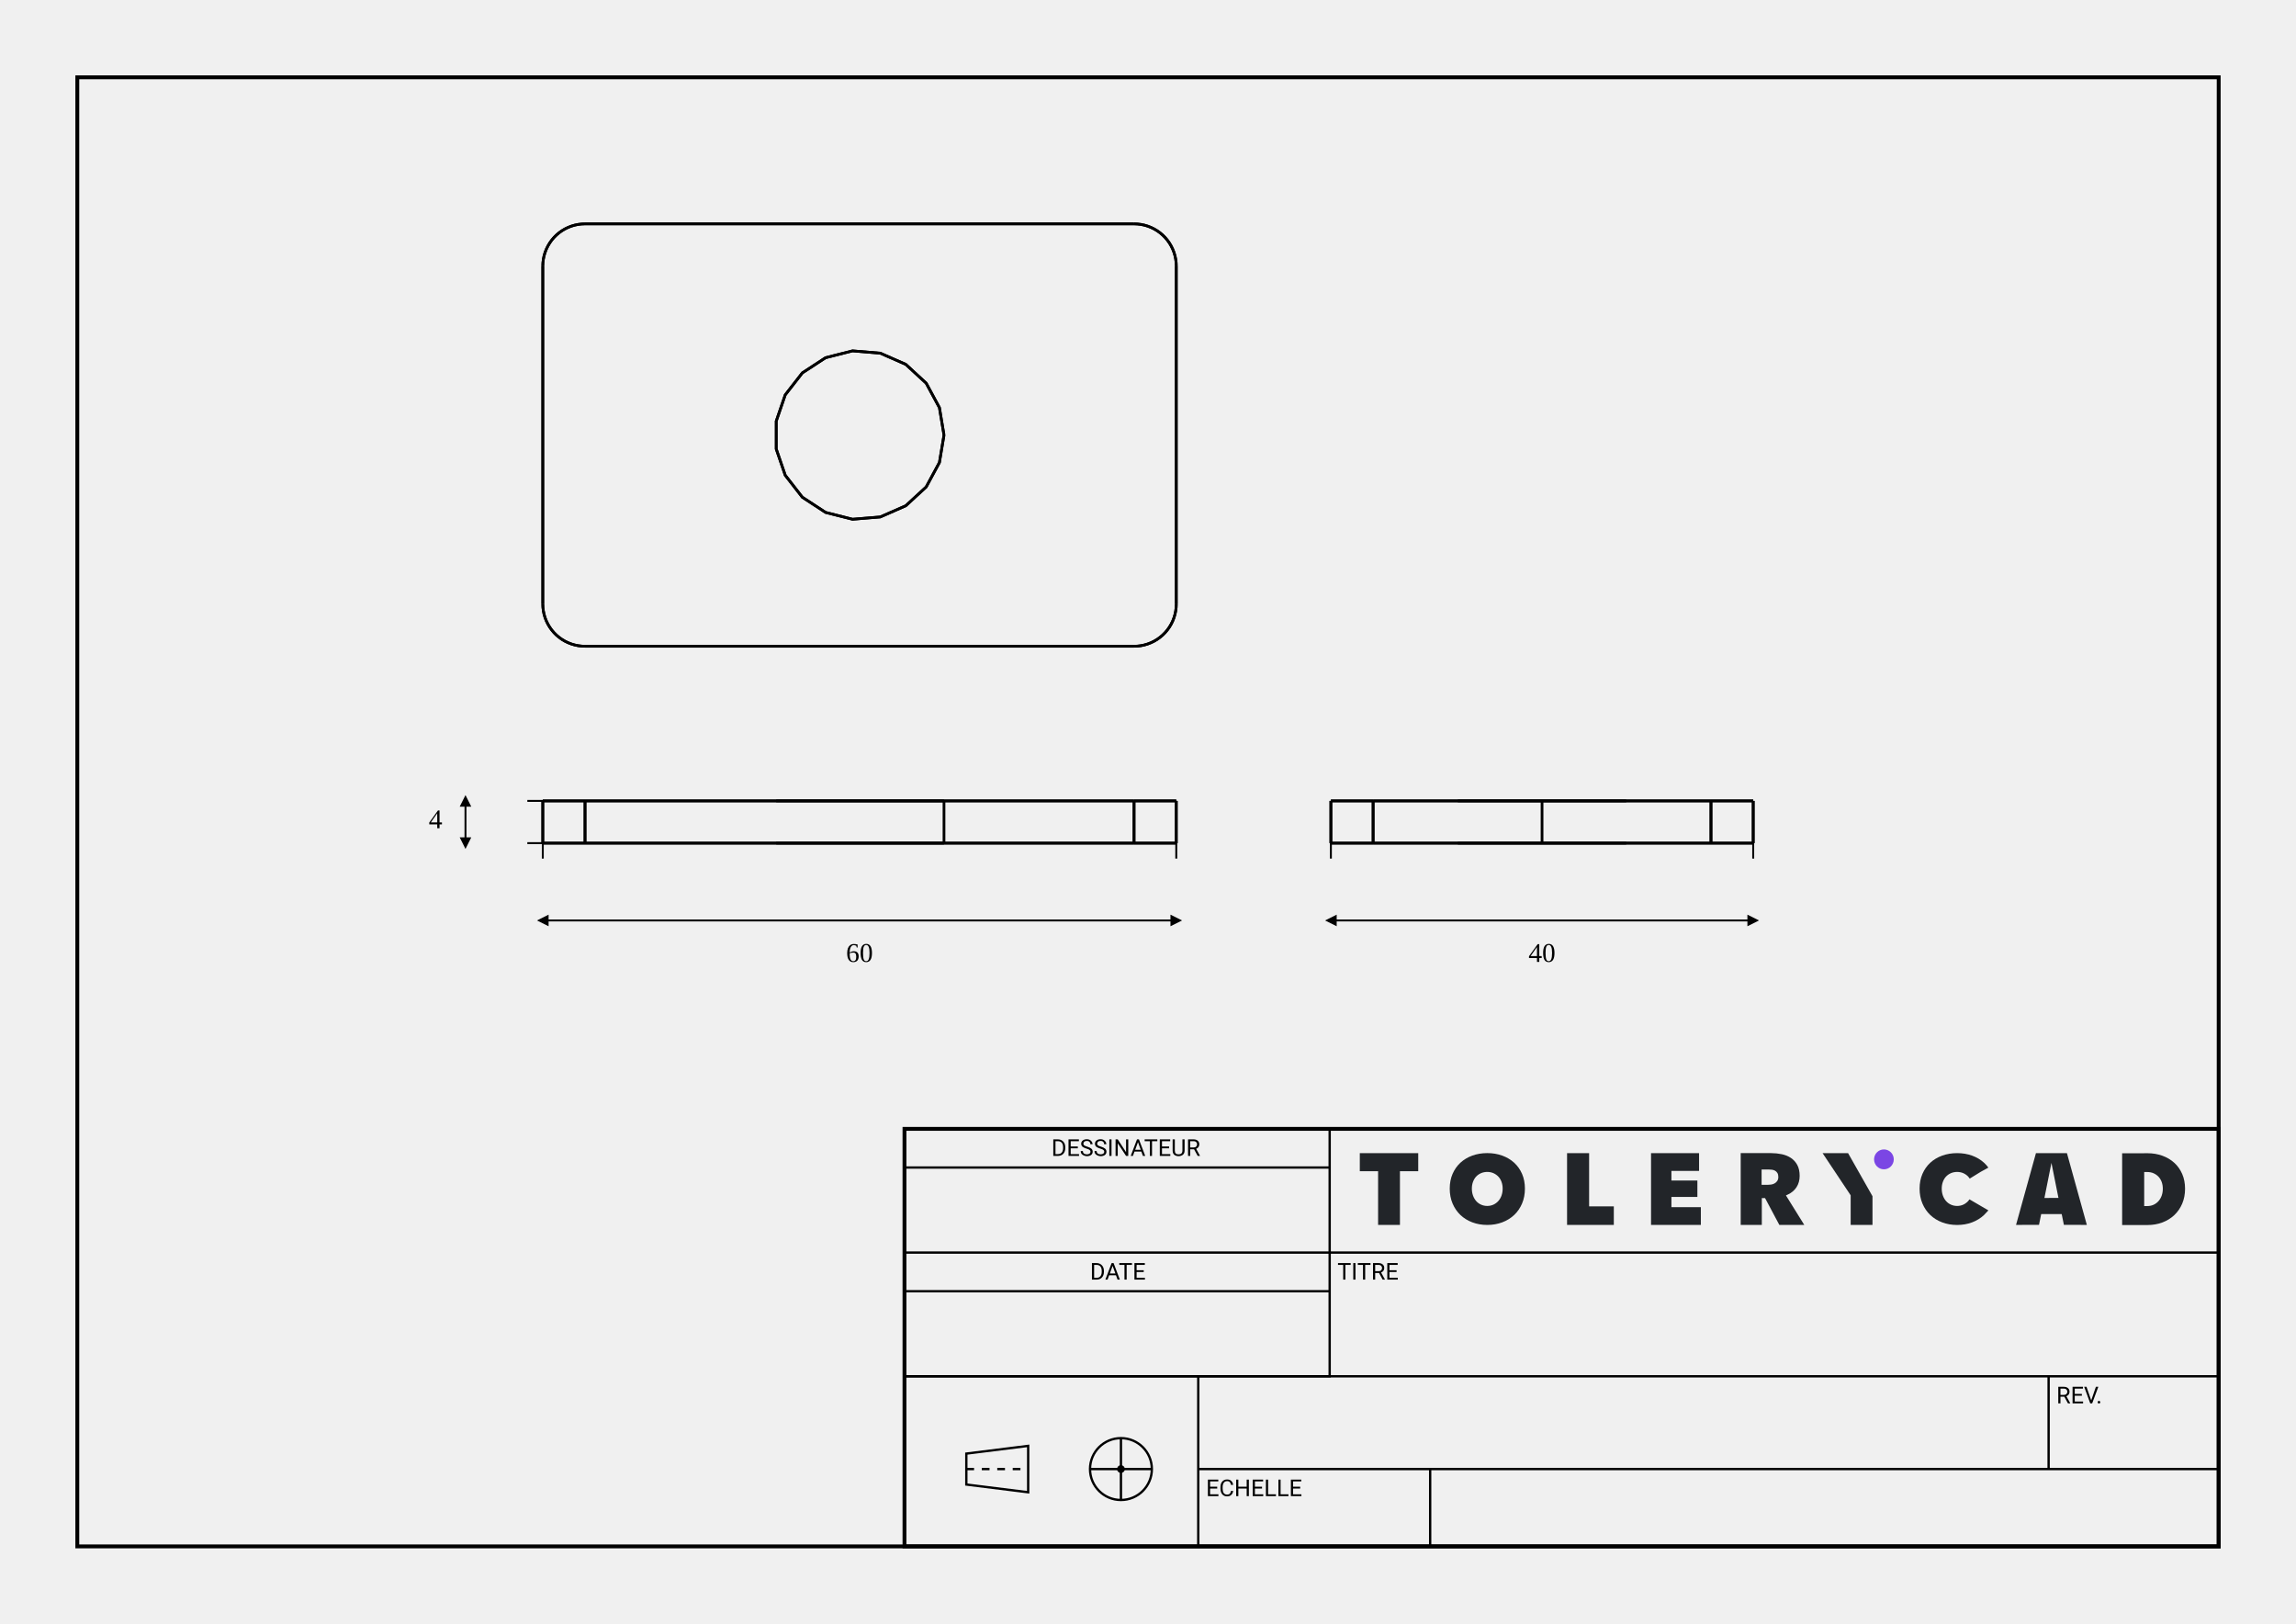
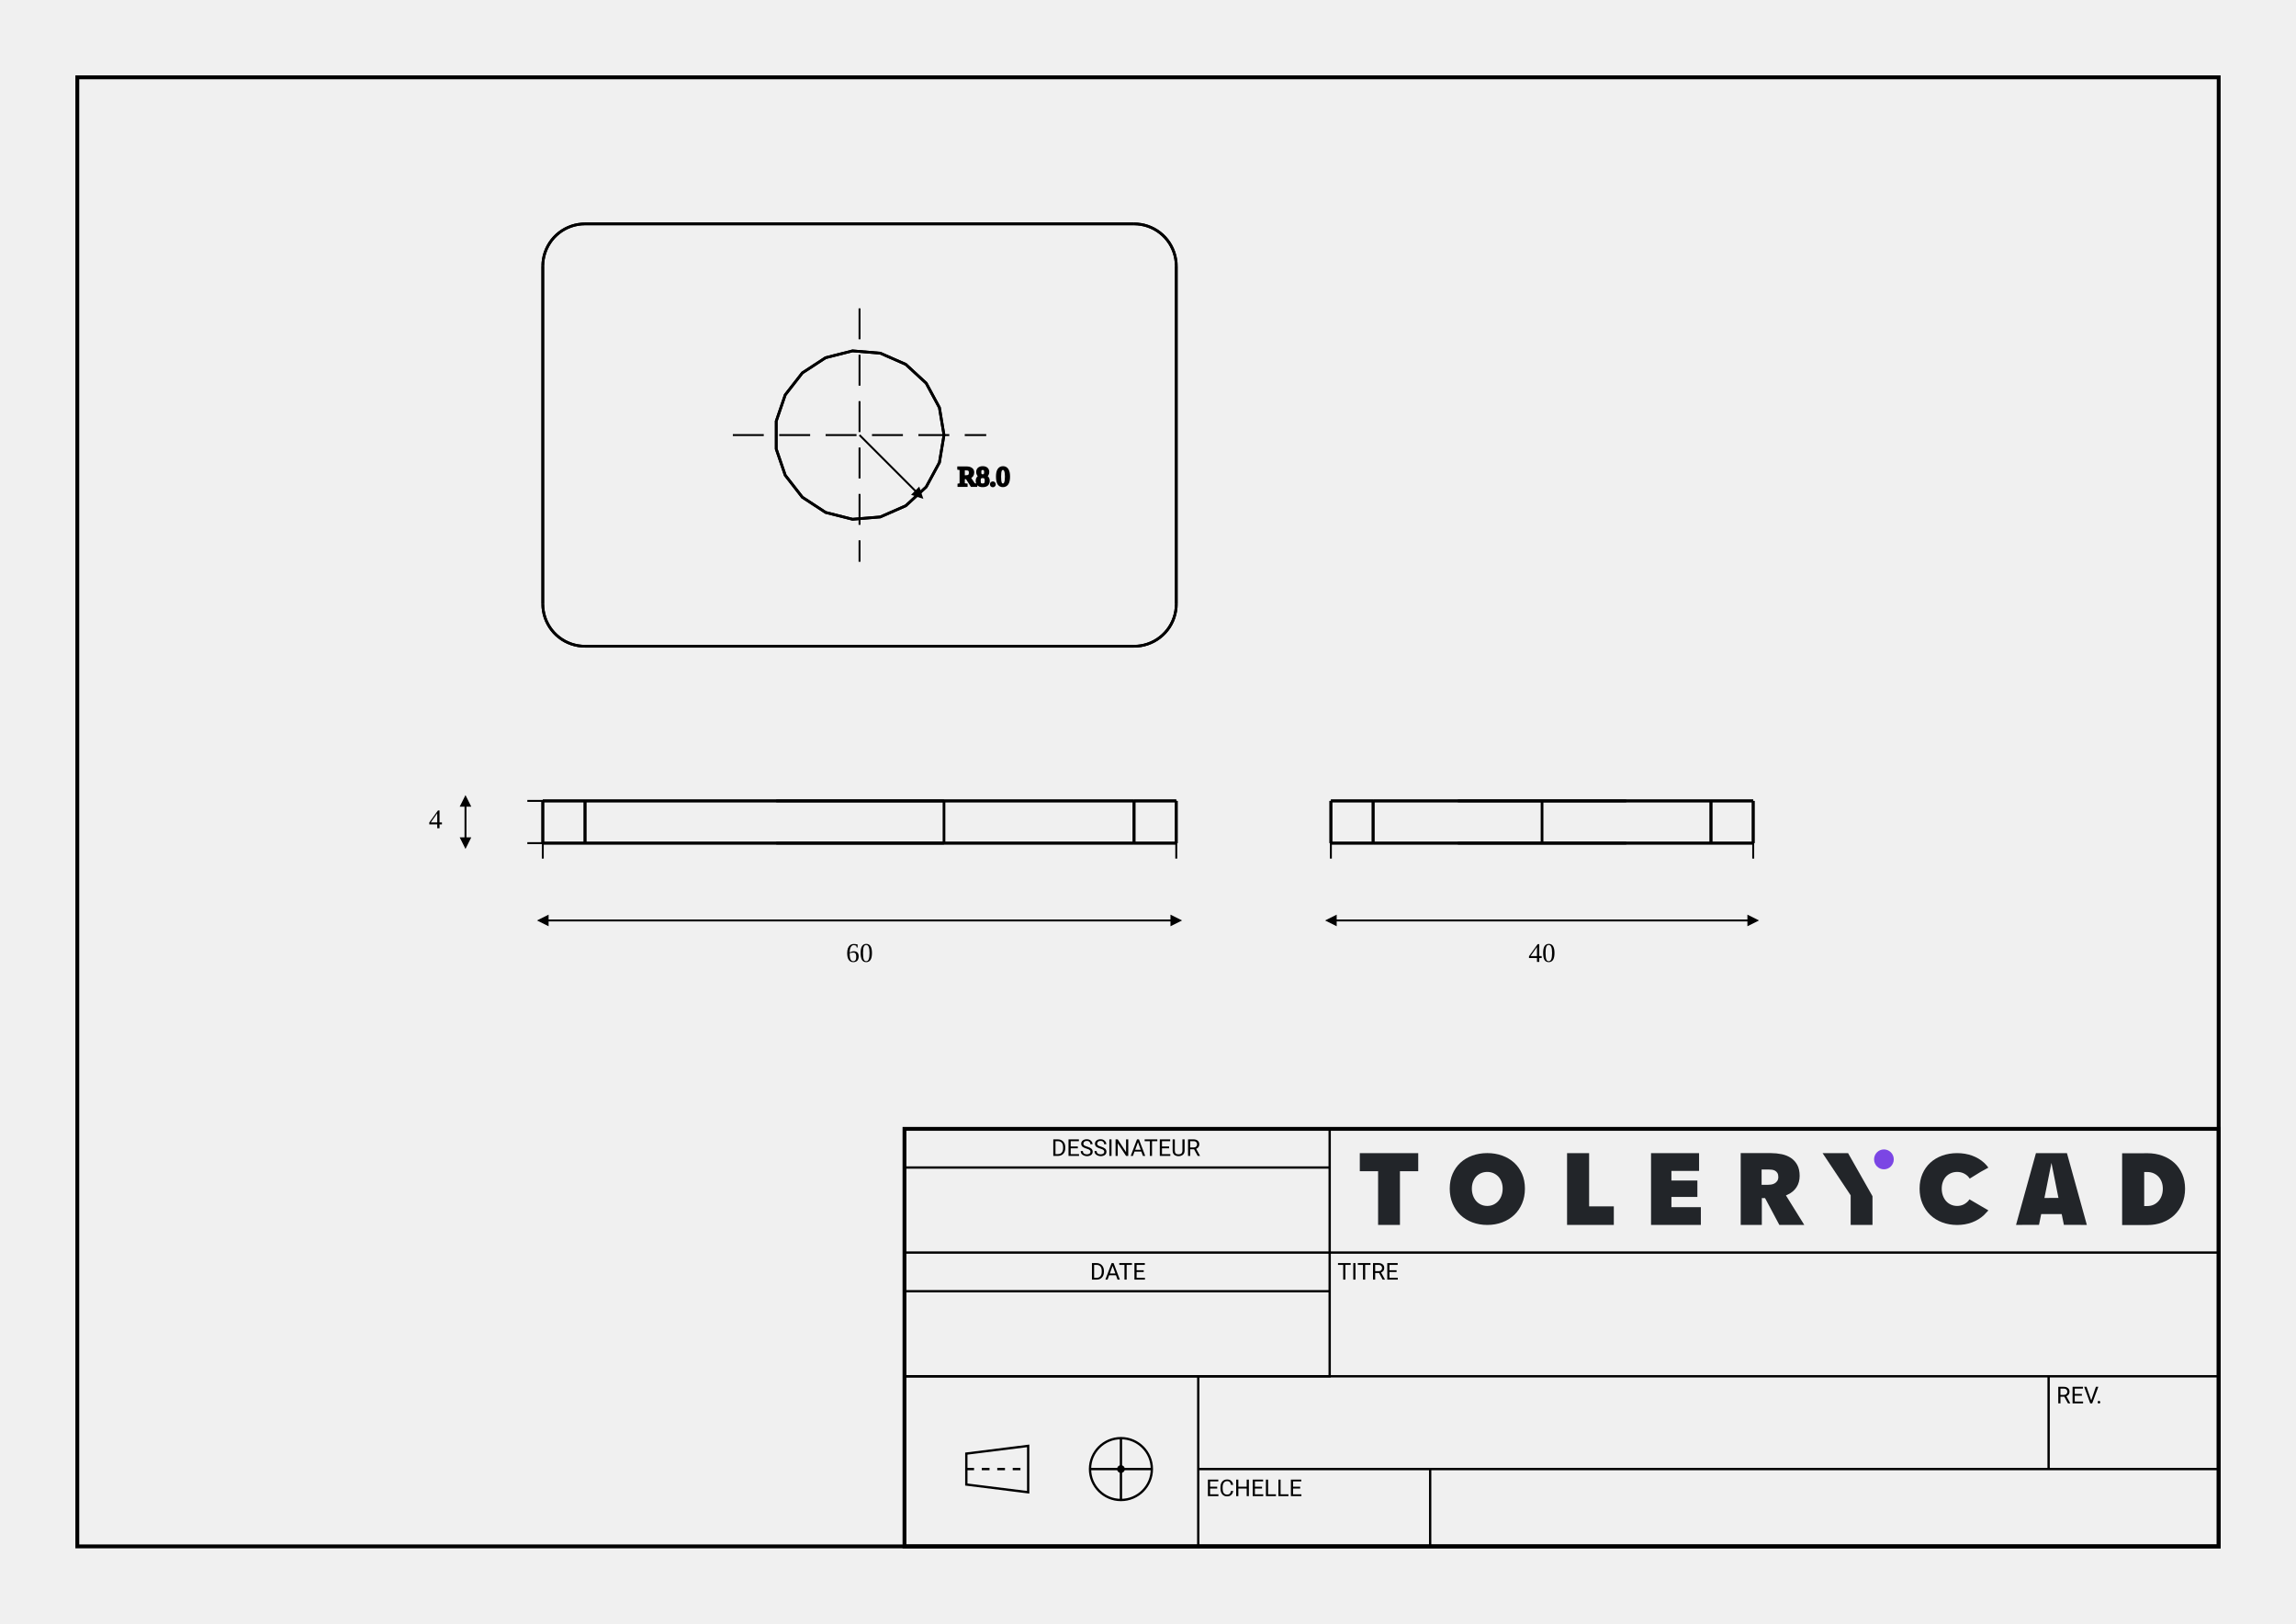
<svg xmlns="http://www.w3.org/2000/svg" width="297mm" height="210mm" viewBox="0 0 297 210" version="1.1" id="svg17" xml:space="preserve">
  <defs id="defs17">
    <clipPath id="clip0_2385_1450">
      <rect width="2249" height="206" fill="#ffffff" id="rect10" x="0" y="0" />
    </clipPath>
    <marker id="arrowhead" viewBox="0 0 10 10" refX="5" refY="5" markerWidth="6" markerHeight="6" orient="auto-start-reverse">
      <path d="M 0 0 L 10 5 L 0 10 z" fill="black" />
    </marker>
  </defs>
  <rect x="10" y="10" width="277" height="190" fill="none" stroke="#000000" stroke-width="0.5" id="rect1" />
  <rect x="117" y="146" width="170" height="54" fill="none" stroke="#000000" stroke-width="0.5" id="rect2" />
  <rect x="117" y="146" width="55" height="32" fill="none" stroke="#000000" stroke-width="0.3" id="rect3" />
  <line x1="117" y1="151" x2="172" y2="151" stroke="#000000" stroke-width="0.3" id="line3" />
  <line x1="117" y1="162" x2="287" y2="162" stroke="#000000" stroke-width="0.3" id="line4" />
  <line x1="117" y1="167" x2="172" y2="167" stroke="#000000" stroke-width="0.3" id="line5" />
  <line x1="117" y1="178" x2="287" y2="178" stroke="#000000" stroke-width="0.3" id="line6" />
  <line x1="155" y1="178" x2="155" y2="200" stroke="#000000" stroke-width="0.3" id="line7" />
  <line x1="155" y1="190" x2="287" y2="190" stroke="#000000" stroke-width="0.3" id="line8" />
  <line x1="117" y1="200" x2="287" y2="200" stroke="#000000" stroke-width="0.3" id="line9" />
  <line x1="265" y1="178" x2="265" y2="190" stroke="#000000" stroke-width="0.3" id="line10" />
  <line x1="185" y1="190" x2="185" y2="200" stroke="#000000" stroke-width="0.3" id="line11" />
  <text x="136" y="149.5" font-size="3px" font-family="Roboto" id="text11">DESSINATEUR</text>
  <text x="141" y="165.5" font-size="3px" font-family="Roboto" id="text12">DATE</text>
  <text x="173" y="165.5" font-size="3px" font-family="Roboto" id="text13">TITRE</text>
  <text x="266" y="181.5" font-size="3px" font-family="Roboto" id="text14">REV.</text>
  <text x="156" y="193.5" font-size="3px" font-family="Roboto" id="text15">ECHELLE</text>
  <polygon points="125,188 133,187 133,193 125,192 " fill="none" stroke="#000000" stroke-width="0.3" id="polygon15" />
  <line x1="125" y1="190" x2="133" y2="190" stroke="#000000" stroke-width="0.3" stroke-dasharray="1, 1" id="line15" />
  <circle cx="145" cy="190" r="4" fill="none" stroke="#000000" stroke-width="0.3" id="circle15" />
  <circle cx="145" cy="190" r="0.5" fill="#000000" id="circle16" />
  <line x1="145" y1="186" x2="145" y2="194" stroke="#000000" stroke-width="0.3" id="line16" />
  <line x1="141" y1="190" x2="149" y2="190" stroke="#000000" stroke-width="0.3" id="line17" />
  <g style="fill:none" id="g17" transform="matrix(0.04746597,0,0,0.04746597,175.8979,148.6597)">
    <g clip-path="url(#clip0_2385_1450)" id="g10">
      <path d="m 1661.55,135.953 c -0.81,1.251 -1.99,2.889 -3.57,4.686 -1.33,1.502 -4,4.254 -8.02,6.893 -1.71,1.115 -3.5,2.116 -5.37,2.958 -5.13,2.32 -10.75,3.503 -16.71,3.503 -5.97,0 -11.59,-1.16 -16.81,-3.48 -5.22,-2.321 -9.73,-5.642 -13.46,-9.897 -3.66,-4.163 -6.55,-9.213 -8.63,-14.946 -2.05,-5.688 -3.09,-12.035 -3.09,-18.837 0,-6.802 1.04,-12.854 3.09,-18.45 2.08,-5.687 5.02,-10.556 8.7,-14.492 3.72,-3.936 8.22,-7.053 13.41,-9.259 10.39,-4.413 23.2,-4.413 33.41,0 5.08,2.229 9.57,5.324 13.35,9.214 1.62,1.683 3.07,3.572 4.38,5.596 l 30.31,-18.655 20.44,-11.216 c -3.48,-4.846 -7.41,-9.305 -11.79,-13.286 -9.13,-8.326 -20.06,-14.833 -32.48,-19.36 -12.49,-4.55 -26.24,-6.848 -40.86,-6.848 -14.61,0 -28.34,2.298 -40.85,6.848 -12.43,4.527 -23.31,11.034 -32.35,19.36 -8.99,8.304 -16.19,18.518 -21.34,30.394 -5.15,11.875 -7.77,25.389 -7.77,40.199 0,14.81 2.62,28.506 7.79,40.654 5.15,12.126 12.36,22.636 21.37,31.213 9.05,8.577 19.92,15.311 32.34,19.997 12.47,4.709 26.2,7.098 40.81,7.098 14.62,0 28.32,-2.389 40.79,-7.098 12.42,-4.686 23.33,-11.42 32.5,-20.02 0.59,-0.568 4.93,-4.982 10.37,-10.965 0.65,-0.728 1.2,-1.32 1.51,-1.684 -17.16,-10.01 -34.33,-20.042 -51.49,-30.052 z" fill="#222529" id="path1" />
      <path d="m 420.723,36.218 c -9.124,-8.326 -20.056,-14.833 -32.478,-19.36 -12.49,-4.55 -26.244,-6.848 -40.857,-6.848 -14.613,0 -28.345,2.298 -40.857,6.848 -12.422,4.527 -23.309,11.034 -32.343,19.36 -8.989,8.304 -16.194,18.518 -21.343,30.394 -5.15,11.875 -7.77,25.389 -7.77,40.199 0,14.811 2.62,28.506 7.792,40.654 5.15,12.126 12.355,22.637 21.366,31.213 9.057,8.577 19.921,15.311 32.343,19.997 12.467,4.71 26.199,7.098 40.812,7.098 14.613,0 28.322,-2.388 40.789,-7.098 12.422,-4.686 23.354,-11.42 32.501,-20.02 9.102,-8.576 16.329,-19.064 21.501,-31.19 5.172,-12.148 7.792,-25.843 7.792,-40.654 0,-14.81 -2.62,-28.323 -7.792,-40.199 -5.149,-11.853 -12.376,-22.067 -21.478,-30.371 m -34.443,89.385 c -2.056,5.733 -5.014,10.783 -8.786,14.992 -3.795,4.231 -8.312,7.53 -13.393,9.85 -5.127,2.321 -10.751,3.504 -16.714,3.504 -5.962,0 -11.586,-1.16 -16.803,-3.481 -5.218,-2.32 -9.735,-5.642 -13.461,-9.896 -3.659,-4.186 -6.55,-9.214 -8.628,-14.947 -2.055,-5.687 -3.094,-12.034 -3.094,-18.837 0,-6.802 1.039,-12.853 3.094,-18.45 2.078,-5.688 5.014,-10.556 8.695,-14.492 3.727,-3.936 8.222,-7.052 13.416,-9.259 10.39,-4.413 23.196,-4.413 33.404,0 5.082,2.229 9.577,5.324 13.348,9.214 3.817,3.958 6.799,8.85 8.876,14.537 2.056,5.619 3.095,11.83 3.095,18.45 0,6.621 -1.039,13.15 -3.095,18.86" fill="#222529" id="path2" />
      <path d="M 624.941,10.078 H 564.818 V 205.681 h 127.428 v -50.459 h -67.305 z" fill="#222529" id="path3" />
      <path d="m 849.239,129.514 h 70.738 V 84.811 H 849.239 V 58.535 h 75.323 V 10.078 H 793.679 V 205.681 H 929.44 v -48.434 h -80.201 z" fill="#222529" id="path4" />
      <path d="m 1165.82,123.259 c 10.59,-4.823 18.81,-11.716 24.44,-20.475 5.6,-8.759 8.44,-19.087 8.44,-30.689 0,-11.602 -2.21,-22.181 -6.61,-30.052 -4.41,-7.894 -10.26,-14.287 -17.37,-18.973 -7.25,-4.777 -15.61,-8.145 -24.85,-10.056 -9.5,-1.956 -19.17,-2.957 -28.79,-2.957 h -83.05 V 205.659 h 57.55 v -73.004 h 8.87 l 38.85,73.004 h 67.96 l -49.96,-80.375 4.52,-2.048 z m -28.5,-36.9 c -1.99,2.73 -4.5,4.914 -7.46,6.484 -2.77,1.479 -5.82,2.457 -9.08,2.912 -2.95,0.409 -5.66,0.614 -8.13,0.614 h -17.66 V 54.782 h 20.51 c 2.24,0 4.67,0.159 7.32,0.455 2.96,0.341 5.73,1.183 8.26,2.457 2.78,1.388 5.06,3.526 6.82,6.324 1.77,2.821 2.67,6.506 2.67,10.966 0,4.459 -1.09,8.395 -3.25,11.375 z" fill="#222529" id="path5" />
      <path d="m 1261.13,10.102 76.59,114.91 v 80.648 h 59.47 V 127.491 L 1330.63,10.102 Z" fill="#222529" id="path6" />
      <path d="m 1428.36,4.88281e-4 c -14.84,0 -26.86,12.126 -26.86,27.095 0,14.969 12.02,27.095 26.86,27.095 14.83,0 26.85,-12.126 26.85,-27.095 0,-14.969 -12.02,-27.095 -26.85,-27.095 z" fill="#7b46e4" id="path7" />
      <path d="M 159.228,59.399 V 10.078 H -2.44141e-4 V 59.399 H 49.846 V 205.681 h 59.536 0.022 L 109.382,59.399 Z" fill="#222529" id="path8" />
      <path d="m 2241.23,66.908 c -5.15,-11.853 -12.38,-22.067 -21.48,-30.371 -9.12,-8.326 -20.05,-14.833 -32.48,-19.36 -12.44,-4.527 -26.13,-6.825 -40.69,-6.848 l -8.93,0.068 h -60.12 V 206.001 h 69.05 c 14.54,0 28.23,-2.321 40.65,-7.03 12.42,-4.687 23.35,-11.42 32.5,-20.02 9.1,-8.577 16.33,-19.064 21.5,-31.19 5.17,-12.148 7.79,-25.844 7.79,-40.654 0,-14.81 -2.62,-28.324 -7.79,-40.199 z m -55.92,59.036 c -2.06,5.733 -5.01,10.783 -8.79,14.992 -3.79,4.232 -8.31,7.53 -13.39,9.851 -5.08,2.297 -10.66,3.48 -16.55,3.48 h -8.93 V 61.584 h 8.93 c 5.73,0 11.42,1.115 16.48,3.321 5.08,2.229 9.58,5.324 13.35,9.214 3.82,3.958 6.8,8.85 8.88,14.537 2.05,5.619 3.09,11.83 3.09,18.45 0,6.62 -1.04,13.149 -3.09,18.86 z" fill="#222529" id="path9" />
      <path d="m 1918.78,205.453 62.58,0.228 -54.27,-195.603 h -84.43 l -54.27,195.603 62.59,-0.228 5.94,-29.233 h 55.92 z m -33.9,-168.781 19.1,95.504 -38.21,0.046 z" fill="#222529" id="path10" />
    </g>
  </g>
  <g id="TechDrawViews">
    <g id="topView" stroke="black" fill="none" stroke-width="0.35">
      <path d="M 70.213,78.120 L 70.213,75.820 L 70.213,73.520 L 70.213,71.220 L 70.213,68.920 L 70.213,66.619 L 70.213,64.319 L 70.213,62.019 L 70.213,59.719 L 70.213,57.419 L 70.213,55.118 L 70.213,52.818 L 70.213,50.518 L 70.213,48.218 L 70.213,45.918 L 70.213,43.618 L 70.213,41.317 L 70.213,39.017 L 70.213,36.717 L 70.213,34.417" />
      <path d="M 70.213,78.120 L 70.213,78.120 L 70.213,78.120 L 70.213,78.120 L 70.213,78.120 L 70.213,78.120 L 70.213,78.120 L 70.213,78.120 L 70.213,78.120 L 70.213,78.120 L 70.213,78.120 L 70.213,78.120 L 70.213,78.120 L 70.213,78.120 L 70.213,78.120 L 70.213,78.120 L 70.213,78.120 L 70.213,78.120 L 70.213,78.120 L 70.213,78.120" />
      <path d="M 70.213,78.120 L 70.213,75.820 L 70.213,73.520 L 70.213,71.220 L 70.213,68.920 L 70.213,66.619 L 70.213,64.319 L 70.213,62.019 L 70.213,59.719 L 70.213,57.419 L 70.213,55.118 L 70.213,52.818 L 70.213,50.518 L 70.213,48.218 L 70.213,45.918 L 70.213,43.618 L 70.213,41.317 L 70.213,39.017 L 70.213,36.717 L 70.213,34.417" />
      <path d="M 70.213,34.417 L 70.213,34.417 L 70.213,34.417 L 70.213,34.417 L 70.213,34.417 L 70.213,34.417 L 70.213,34.417 L 70.213,34.417 L 70.213,34.417 L 70.213,34.417 L 70.213,34.417 L 70.213,34.417 L 70.213,34.417 L 70.213,34.417 L 70.213,34.417 L 70.213,34.417 L 70.213,34.417 L 70.213,34.417 L 70.213,34.417 L 70.213,34.417" />
      <path d="M 70.213,78.120 L 70.232,78.571 L 70.288,79.019 L 70.381,79.461 L 70.509,79.894 L 70.674,80.315 L 70.872,80.720 L 71.103,81.108 L 71.365,81.476 L 71.657,81.820 L 71.976,82.139 L 72.321,82.431 L 72.688,82.694 L 73.076,82.925 L 73.482,83.123 L 73.903,83.287 L 74.335,83.416 L 74.777,83.509 L 75.225,83.564 L 75.676,83.583" />
      <path d="M 75.676,83.583 L 79.414,83.583 L 83.152,83.583 L 86.890,83.583 L 90.628,83.583 L 94.365,83.583 L 98.103,83.583 L 101.841,83.583 L 105.579,83.583 L 109.316,83.583 L 113.054,83.583 L 116.792,83.583 L 120.530,83.583 L 124.268,83.583 L 128.005,83.583 L 131.743,83.583 L 135.481,83.583 L 139.219,83.583 L 142.957,83.583 L 146.694,83.583" />
      <path d="M 152.157,78.120 L 152.139,78.571 L 152.083,79.019 L 151.990,79.461 L 151.861,79.894 L 151.697,80.315 L 151.499,80.720 L 151.268,81.108 L 151.005,81.476 L 150.714,81.820 L 150.394,82.139 L 150.050,82.431 L 149.682,82.694 L 149.294,82.925 L 148.889,83.123 L 148.468,83.287 L 148.035,83.416 L 147.594,83.509 L 147.146,83.564 L 146.694,83.583" />
      <path d="M 152.157,78.120 L 152.157,75.820 L 152.157,73.520 L 152.157,71.220 L 152.157,68.920 L 152.157,66.619 L 152.157,64.319 L 152.157,62.019 L 152.157,59.719 L 152.157,57.419 L 152.157,55.118 L 152.157,52.818 L 152.157,50.518 L 152.157,48.218 L 152.157,45.918 L 152.157,43.618 L 152.157,41.317 L 152.157,39.017 L 152.157,36.717 L 152.157,34.417" />
      <path d="M 152.157,34.417 L 152.139,33.966 L 152.083,33.518 L 151.990,33.076 L 151.861,32.643 L 151.697,32.222 L 151.499,31.817 L 151.268,31.429 L 151.005,31.061 L 150.714,30.717 L 150.394,30.398 L 150.050,30.106 L 149.682,29.843 L 149.294,29.612 L 148.889,29.414 L 148.468,29.250 L 148.035,29.121 L 147.594,29.028 L 147.146,28.973 L 146.694,28.954" />
      <path d="M 75.676,28.954 L 79.414,28.954 L 83.152,28.954 L 86.890,28.954 L 90.628,28.954 L 94.365,28.954 L 98.103,28.954 L 101.841,28.954 L 105.579,28.954 L 109.316,28.954 L 113.054,28.954 L 116.792,28.954 L 120.530,28.954 L 124.268,28.954 L 128.005,28.954 L 131.743,28.954 L 135.481,28.954 L 139.219,28.954 L 142.957,28.954 L 146.694,28.954" />
      <path d="M 70.213,34.417 L 70.232,33.966 L 70.288,33.518 L 70.381,33.076 L 70.509,32.643 L 70.674,32.222 L 70.872,31.817 L 71.103,31.429 L 71.365,31.061 L 71.657,30.717 L 71.976,30.398 L 72.321,30.106 L 72.688,29.843 L 73.076,29.612 L 73.482,29.414 L 73.903,29.250 L 74.335,29.121 L 74.777,29.028 L 75.225,28.973 L 75.676,28.954" />
      <path d="M 122.111,56.269 L 121.519,52.721 L 119.807,49.558 L 117.161,47.122 L 113.868,45.677 L 110.283,45.380 L 106.797,46.263 L 103.786,48.230 L 101.576,51.068 L 100.409,54.470 L 100.409,58.067 L 101.576,61.469 L 103.786,64.307 L 106.797,66.274 L 110.283,67.157 L 113.868,66.860 L 117.161,65.415 L 119.807,62.979 L 121.519,59.816 L 122.111,56.269" />
      <path d="M 70.213,78.120 L 70.232,78.571 L 70.288,79.019 L 70.381,79.461 L 70.509,79.894 L 70.674,80.315 L 70.872,80.720 L 71.103,81.108 L 71.365,81.476 L 71.657,81.820 L 71.976,82.139 L 72.321,82.431 L 72.688,82.694 L 73.076,82.925 L 73.482,83.123 L 73.903,83.287 L 74.335,83.416 L 74.777,83.509 L 75.225,83.564 L 75.676,83.583" />
      <path d="M 75.676,83.583 L 75.676,83.583 L 75.676,83.583 L 75.676,83.583 L 75.676,83.583 L 75.676,83.583 L 75.676,83.583 L 75.676,83.583 L 75.676,83.583 L 75.676,83.583 L 75.676,83.583 L 75.676,83.583 L 75.676,83.583 L 75.676,83.583 L 75.676,83.583 L 75.676,83.583 L 75.676,83.583 L 75.676,83.583 L 75.676,83.583 L 75.676,83.583" />
      <path d="M 75.676,28.954 L 75.676,28.954 L 75.676,28.954 L 75.676,28.954 L 75.676,28.954 L 75.676,28.954 L 75.676,28.954 L 75.676,28.954 L 75.676,28.954 L 75.676,28.954 L 75.676,28.954 L 75.676,28.954 L 75.676,28.954 L 75.676,28.954 L 75.676,28.954 L 75.676,28.954 L 75.676,28.954 L 75.676,28.954 L 75.676,28.954 L 75.676,28.954" />
      <path d="M 70.213,34.417 L 70.232,33.966 L 70.288,33.518 L 70.381,33.076 L 70.509,32.643 L 70.674,32.222 L 70.872,31.817 L 71.103,31.429 L 71.365,31.061 L 71.657,30.717 L 71.976,30.398 L 72.321,30.106 L 72.688,29.843 L 73.076,29.612 L 73.482,29.414 L 73.903,29.250 L 74.335,29.121 L 74.777,29.028 L 75.225,28.973 L 75.676,28.954" />
      <path d="M 75.676,83.583 L 79.414,83.583 L 83.152,83.583 L 86.890,83.583 L 90.628,83.583 L 94.365,83.583 L 98.103,83.583 L 101.841,83.583 L 105.579,83.583 L 109.316,83.583 L 113.054,83.583 L 116.792,83.583 L 120.530,83.583 L 124.268,83.583 L 128.005,83.583 L 131.743,83.583 L 135.481,83.583 L 139.219,83.583 L 142.957,83.583 L 146.694,83.583" />
      <path d="M 152.157,78.120 L 152.139,78.571 L 152.083,79.019 L 151.990,79.461 L 151.861,79.894 L 151.697,80.315 L 151.499,80.720 L 151.268,81.108 L 151.005,81.476 L 150.714,81.820 L 150.394,82.139 L 150.050,82.431 L 149.682,82.694 L 149.294,82.925 L 148.889,83.123 L 148.468,83.287 L 148.035,83.416 L 147.594,83.509 L 147.146,83.564 L 146.694,83.583" />
      <path d="M 152.157,78.120 L 152.157,75.820 L 152.157,73.520 L 152.157,71.220 L 152.157,68.920 L 152.157,66.619 L 152.157,64.319 L 152.157,62.019 L 152.157,59.719 L 152.157,57.419 L 152.157,55.118 L 152.157,52.818 L 152.157,50.518 L 152.157,48.218 L 152.157,45.918 L 152.157,43.618 L 152.157,41.317 L 152.157,39.017 L 152.157,36.717 L 152.157,34.417" />
      <path d="M 152.157,34.417 L 152.139,33.966 L 152.083,33.518 L 151.990,33.076 L 151.861,32.643 L 151.697,32.222 L 151.499,31.817 L 151.268,31.429 L 151.005,31.061 L 150.714,30.717 L 150.394,30.398 L 150.050,30.106 L 149.682,29.843 L 149.294,29.612 L 148.889,29.414 L 148.468,29.250 L 148.035,29.121 L 147.594,29.028 L 147.146,28.973 L 146.694,28.954" />
      <path d="M 75.676,28.954 L 79.414,28.954 L 83.152,28.954 L 86.890,28.954 L 90.628,28.954 L 94.365,28.954 L 98.103,28.954 L 101.841,28.954 L 105.579,28.954 L 109.316,28.954 L 113.054,28.954 L 116.792,28.954 L 120.530,28.954 L 124.268,28.954 L 128.005,28.954 L 131.743,28.954 L 135.481,28.954 L 139.219,28.954 L 142.957,28.954 L 146.694,28.954" />
      <path d="M 122.111,56.269 L 121.519,52.721 L 119.807,49.558 L 117.161,47.122 L 113.868,45.677 L 110.283,45.380 L 106.797,46.263 L 103.786,48.230 L 101.576,51.068 L 100.409,54.470 L 100.409,58.067 L 101.576,61.469 L 103.786,64.307 L 106.797,66.274 L 110.283,67.157 L 113.868,66.860 L 117.161,65.415 L 119.807,62.979 L 121.519,59.816 L 122.111,56.269" />
      <path d="M 146.694,83.583 L 146.694,83.583 L 146.694,83.583 L 146.694,83.583 L 146.694,83.583 L 146.694,83.583 L 146.694,83.583 L 146.694,83.583 L 146.694,83.583 L 146.694,83.583 L 146.694,83.583 L 146.694,83.583 L 146.694,83.583 L 146.694,83.583 L 146.694,83.583 L 146.694,83.583 L 146.694,83.583 L 146.694,83.583 L 146.694,83.583 L 146.694,83.583" />
      <path d="M 146.694,28.954 L 146.694,28.954 L 146.694,28.954 L 146.694,28.954 L 146.694,28.954 L 146.694,28.954 L 146.694,28.954 L 146.694,28.954 L 146.694,28.954 L 146.694,28.954 L 146.694,28.954 L 146.694,28.954 L 146.694,28.954 L 146.694,28.954 L 146.694,28.954 L 146.694,28.954 L 146.694,28.954 L 146.694,28.954 L 146.694,28.954 L 146.694,28.954" />
      <path d="M 152.157,78.120 L 152.157,78.120 L 152.157,78.120 L 152.157,78.120 L 152.157,78.120 L 152.157,78.120 L 152.157,78.120 L 152.157,78.120 L 152.157,78.120 L 152.157,78.120 L 152.157,78.120 L 152.157,78.120 L 152.157,78.120 L 152.157,78.120 L 152.157,78.120 L 152.157,78.120 L 152.157,78.120 L 152.157,78.120 L 152.157,78.120 L 152.157,78.120" />
      <path d="M 152.157,34.417 L 152.157,34.417 L 152.157,34.417 L 152.157,34.417 L 152.157,34.417 L 152.157,34.417 L 152.157,34.417 L 152.157,34.417 L 152.157,34.417 L 152.157,34.417 L 152.157,34.417 L 152.157,34.417 L 152.157,34.417 L 152.157,34.417 L 152.157,34.417 L 152.157,34.417 L 152.157,34.417 L 152.157,34.417 L 152.157,34.417 L 152.157,34.417" />
      <path d="M 122.111,56.269 L 122.111,56.269 L 122.111,56.269 L 122.111,56.269 L 122.111,56.269 L 122.111,56.269 L 122.111,56.269 L 122.111,56.269 L 122.111,56.269 L 122.111,56.269 L 122.111,56.269 L 122.111,56.269 L 122.111,56.269 L 122.111,56.269 L 122.111,56.269 L 122.111,56.269 L 122.111,56.269 L 122.111,56.269 L 122.111,56.269 L 122.111,56.269" />
+       <g class="center-lines">
+         <path stroke="black" stroke-width="0.25" stroke-dasharray="4 2" d="M 94.797 56.269 L 127.574 56.269" />
+         <path stroke="black" stroke-width="0.25" stroke-dasharray="4 2" d="M 111.185 39.88 L 111.185 72.657" />
+       </g>
+       <g class="radius-dimension">
+         <path stroke="black" stroke-width="0.25" fill="none" d="M 111.185 56.269 L 118.911 63.994" marker-end="url(#arrowhead)" />
+         <text x="123.911" y="61.994" text-anchor="start" dominant-baseline="middle" font-size="3.5">R8.0</text>
+       </g>
    </g>
    <g id="frontView" stroke="black" fill="none" stroke-width="0.35">
      <path d="M 70.213,103.583 L 70.213,103.583 L 70.213,103.583 L 70.213,103.583 L 70.213,103.583 L 70.213,103.583 L 70.213,103.583 L 70.213,103.583 L 70.213,103.583 L 70.213,103.583 L 70.213,103.583 L 70.213,103.583 L 70.213,103.583 L 70.213,103.583 L 70.213,103.583 L 70.213,103.583 L 70.213,103.583 L 70.213,103.583 L 70.213,103.583 L 70.213,103.583" />
      <path d="M 70.213,109.046 L 70.213,108.759 L 70.213,108.471 L 70.213,108.184 L 70.213,107.896 L 70.213,107.608 L 70.213,107.321 L 70.213,107.033 L 70.213,106.746 L 70.213,106.458 L 70.213,106.171 L 70.213,105.883 L 70.213,105.596 L 70.213,105.308 L 70.213,105.021 L 70.213,104.733 L 70.213,104.446 L 70.213,104.158 L 70.213,103.871 L 70.213,103.583" />
      <path d="M 70.213,109.046 L 70.213,109.046 L 70.213,109.046 L 70.213,109.046 L 70.213,109.046 L 70.213,109.046 L 70.213,109.046 L 70.213,109.046 L 70.213,109.046 L 70.213,109.046 L 70.213,109.046 L 70.213,109.046 L 70.213,109.046 L 70.213,109.046 L 70.213,109.046 L 70.213,109.046 L 70.213,109.046 L 70.213,109.046 L 70.213,109.046 L 70.213,109.046" />
      <path d="M 70.213,109.046 L 70.213,108.759 L 70.213,108.471 L 70.213,108.184 L 70.213,107.896 L 70.213,107.608 L 70.213,107.321 L 70.213,107.033 L 70.213,106.746 L 70.213,106.458 L 70.213,106.171 L 70.213,105.883 L 70.213,105.596 L 70.213,105.308 L 70.213,105.021 L 70.213,104.733 L 70.213,104.446 L 70.213,104.158 L 70.213,103.871 L 70.213,103.583" />
      <path d="M 70.213,103.583 L 70.232,103.583 L 70.288,103.583 L 70.381,103.583 L 70.509,103.583 L 70.674,103.583 L 70.872,103.583 L 71.103,103.583 L 71.365,103.583 L 71.657,103.583 L 71.976,103.583 L 72.321,103.583 L 72.688,103.583 L 73.076,103.583 L 73.482,103.583 L 73.903,103.583 L 74.335,103.583 L 74.777,103.583 L 75.225,103.583 L 75.676,103.583" />
      <path d="M 75.676,103.583 L 79.414,103.583 L 83.152,103.583 L 86.890,103.583 L 90.628,103.583 L 94.365,103.583 L 98.103,103.583 L 101.841,103.583 L 105.579,103.583 L 109.316,103.583 L 113.054,103.583 L 116.792,103.583 L 120.530,103.583 L 124.268,103.583 L 128.005,103.583 L 131.743,103.583 L 135.481,103.583 L 139.219,103.583 L 142.957,103.583 L 146.694,103.583" />
      <path d="M 152.157,103.583 L 152.139,103.583 L 152.083,103.583 L 151.990,103.583 L 151.861,103.583 L 151.697,103.583 L 151.499,103.583 L 151.268,103.583 L 151.005,103.583 L 150.714,103.583 L 150.394,103.583 L 150.050,103.583 L 149.682,103.583 L 149.294,103.583 L 148.889,103.583 L 148.468,103.583 L 148.035,103.583 L 147.594,103.583 L 147.146,103.583 L 146.694,103.583" />
      <path d="M 152.157,103.583 L 152.157,103.583 L 152.157,103.583 L 152.157,103.583 L 152.157,103.583 L 152.157,103.583 L 152.157,103.583 L 152.157,103.583 L 152.157,103.583 L 152.157,103.583 L 152.157,103.583 L 152.157,103.583 L 152.157,103.583 L 152.157,103.583 L 152.157,103.583 L 152.157,103.583 L 152.157,103.583 L 152.157,103.583 L 152.157,103.583 L 152.157,103.583" />
      <path d="M 152.157,103.583 L 152.139,103.583 L 152.083,103.583 L 151.990,103.583 L 151.861,103.583 L 151.697,103.583 L 151.499,103.583 L 151.268,103.583 L 151.005,103.583 L 150.714,103.583 L 150.394,103.583 L 150.050,103.583 L 149.682,103.583 L 149.294,103.583 L 148.889,103.583 L 148.468,103.583 L 148.035,103.583 L 147.594,103.583 L 147.146,103.583 L 146.694,103.583" />
      <path d="M 75.676,103.583 L 79.414,103.583 L 83.152,103.583 L 86.890,103.583 L 90.628,103.583 L 94.365,103.583 L 98.103,103.583 L 101.841,103.583 L 105.579,103.583 L 109.316,103.583 L 113.054,103.583 L 116.792,103.583 L 120.530,103.583 L 124.268,103.583 L 128.005,103.583 L 131.743,103.583 L 135.481,103.583 L 139.219,103.583 L 142.957,103.583 L 146.694,103.583" />
      <path d="M 70.213,103.583 L 70.232,103.583 L 70.288,103.583 L 70.381,103.583 L 70.509,103.583 L 70.674,103.583 L 70.872,103.583 L 71.103,103.583 L 71.365,103.583 L 71.657,103.583 L 71.976,103.583 L 72.321,103.583 L 72.688,103.583 L 73.076,103.583 L 73.482,103.583 L 73.903,103.583 L 74.335,103.583 L 74.777,103.583 L 75.225,103.583 L 75.676,103.583" />
      <path d="M 122.111,103.583 L 121.519,103.583 L 119.807,103.583 L 117.161,103.583 L 113.868,103.583 L 110.283,103.583 L 106.797,103.583 L 103.786,103.583 L 101.576,103.583 L 100.409,103.583 L 100.409,103.583 L 101.576,103.583 L 103.786,103.583 L 106.797,103.583 L 110.283,103.583 L 113.868,103.583 L 117.161,103.583 L 119.807,103.583 L 121.519,103.583 L 122.111,103.583" />
      <path d="M 70.213,109.046 L 70.232,109.046 L 70.288,109.046 L 70.381,109.046 L 70.509,109.046 L 70.674,109.046 L 70.872,109.046 L 71.103,109.046 L 71.365,109.046 L 71.657,109.046 L 71.976,109.046 L 72.321,109.046 L 72.688,109.046 L 73.076,109.046 L 73.482,109.046 L 73.903,109.046 L 74.335,109.046 L 74.777,109.046 L 75.225,109.046 L 75.676,109.046" />
      <path d="M 75.676,109.046 L 75.676,108.759 L 75.676,108.471 L 75.676,108.184 L 75.676,107.896 L 75.676,107.608 L 75.676,107.321 L 75.676,107.033 L 75.676,106.746 L 75.676,106.458 L 75.676,106.171 L 75.676,105.883 L 75.676,105.596 L 75.676,105.308 L 75.676,105.021 L 75.676,104.733 L 75.676,104.446 L 75.676,104.158 L 75.676,103.871 L 75.676,103.583" />
      <path d="M 75.676,109.046 L 75.676,108.759 L 75.676,108.471 L 75.676,108.184 L 75.676,107.896 L 75.676,107.608 L 75.676,107.321 L 75.676,107.033 L 75.676,106.746 L 75.676,106.458 L 75.676,106.171 L 75.676,105.883 L 75.676,105.596 L 75.676,105.308 L 75.676,105.021 L 75.676,104.733 L 75.676,104.446 L 75.676,104.158 L 75.676,103.871 L 75.676,103.583" />
      <path d="M 70.213,109.046 L 70.232,109.046 L 70.288,109.046 L 70.381,109.046 L 70.509,109.046 L 70.674,109.046 L 70.872,109.046 L 71.103,109.046 L 71.365,109.046 L 71.657,109.046 L 71.976,109.046 L 72.321,109.046 L 72.688,109.046 L 73.076,109.046 L 73.482,109.046 L 73.903,109.046 L 74.335,109.046 L 74.777,109.046 L 75.225,109.046 L 75.676,109.046" />
      <path d="M 75.676,109.046 L 79.414,109.046 L 83.152,109.046 L 86.890,109.046 L 90.628,109.046 L 94.365,109.046 L 98.103,109.046 L 101.841,109.046 L 105.579,109.046 L 109.316,109.046 L 113.054,109.046 L 116.792,109.046 L 120.530,109.046 L 124.268,109.046 L 128.005,109.046 L 131.743,109.046 L 135.481,109.046 L 139.219,109.046 L 142.957,109.046 L 146.694,109.046" />
      <path d="M 152.157,109.046 L 152.139,109.046 L 152.083,109.046 L 151.990,109.046 L 151.861,109.046 L 151.697,109.046 L 151.499,109.046 L 151.268,109.046 L 151.005,109.046 L 150.714,109.046 L 150.394,109.046 L 150.050,109.046 L 149.682,109.046 L 149.294,109.046 L 148.889,109.046 L 148.468,109.046 L 148.035,109.046 L 147.594,109.046 L 147.146,109.046 L 146.694,109.046" />
      <path d="M 152.157,109.046 L 152.157,109.046 L 152.157,109.046 L 152.157,109.046 L 152.157,109.046 L 152.157,109.046 L 152.157,109.046 L 152.157,109.046 L 152.157,109.046 L 152.157,109.046 L 152.157,109.046 L 152.157,109.046 L 152.157,109.046 L 152.157,109.046 L 152.157,109.046 L 152.157,109.046 L 152.157,109.046 L 152.157,109.046 L 152.157,109.046 L 152.157,109.046" />
      <path d="M 152.157,109.046 L 152.139,109.046 L 152.083,109.046 L 151.990,109.046 L 151.861,109.046 L 151.697,109.046 L 151.499,109.046 L 151.268,109.046 L 151.005,109.046 L 150.714,109.046 L 150.394,109.046 L 150.050,109.046 L 149.682,109.046 L 149.294,109.046 L 148.889,109.046 L 148.468,109.046 L 148.035,109.046 L 147.594,109.046 L 147.146,109.046 L 146.694,109.046" />
      <path d="M 75.676,109.046 L 79.414,109.046 L 83.152,109.046 L 86.890,109.046 L 90.628,109.046 L 94.365,109.046 L 98.103,109.046 L 101.841,109.046 L 105.579,109.046 L 109.316,109.046 L 113.054,109.046 L 116.792,109.046 L 120.530,109.046 L 124.268,109.046 L 128.005,109.046 L 131.743,109.046 L 135.481,109.046 L 139.219,109.046 L 142.957,109.046 L 146.694,109.046" />
      <path d="M 122.111,109.046 L 121.519,109.046 L 119.807,109.046 L 117.161,109.046 L 113.868,109.046 L 110.283,109.046 L 106.797,109.046 L 103.786,109.046 L 101.576,109.046 L 100.409,109.046 L 100.409,109.046 L 101.576,109.046 L 103.786,109.046 L 106.797,109.046 L 110.283,109.046 L 113.868,109.046 L 117.161,109.046 L 119.807,109.046 L 121.519,109.046 L 122.111,109.046" />
      <path d="M 146.694,109.046 L 146.694,108.759 L 146.694,108.471 L 146.694,108.184 L 146.694,107.896 L 146.694,107.608 L 146.694,107.321 L 146.694,107.033 L 146.694,106.746 L 146.694,106.458 L 146.694,106.171 L 146.694,105.883 L 146.694,105.596 L 146.694,105.308 L 146.694,105.021 L 146.694,104.733 L 146.694,104.446 L 146.694,104.158 L 146.694,103.871 L 146.694,103.583" />
      <path d="M 146.694,109.046 L 146.694,108.759 L 146.694,108.471 L 146.694,108.184 L 146.694,107.896 L 146.694,107.608 L 146.694,107.321 L 146.694,107.033 L 146.694,106.746 L 146.694,106.458 L 146.694,106.171 L 146.694,105.883 L 146.694,105.596 L 146.694,105.308 L 146.694,105.021 L 146.694,104.733 L 146.694,104.446 L 146.694,104.158 L 146.694,103.871 L 146.694,103.583" />
      <path d="M 152.157,109.046 L 152.157,108.759 L 152.157,108.471 L 152.157,108.184 L 152.157,107.896 L 152.157,107.608 L 152.157,107.321 L 152.157,107.033 L 152.157,106.746 L 152.157,106.458 L 152.157,106.171 L 152.157,105.883 L 152.157,105.596 L 152.157,105.308 L 152.157,105.021 L 152.157,104.733 L 152.157,104.446 L 152.157,104.158 L 152.157,103.871 L 152.157,103.583" />
      <path d="M 152.157,109.046 L 152.157,108.759 L 152.157,108.471 L 152.157,108.184 L 152.157,107.896 L 152.157,107.608 L 152.157,107.321 L 152.157,107.033 L 152.157,106.746 L 152.157,106.458 L 152.157,106.171 L 152.157,105.883 L 152.157,105.596 L 152.157,105.308 L 152.157,105.021 L 152.157,104.733 L 152.157,104.446 L 152.157,104.158 L 152.157,103.871 L 152.157,103.583" />
      <path d="M 122.111,109.046 L 122.111,108.759 L 122.111,108.471 L 122.111,108.184 L 122.111,107.896 L 122.111,107.608 L 122.111,107.321 L 122.111,107.033 L 122.111,106.746 L 122.111,106.458 L 122.111,106.171 L 122.111,105.883 L 122.111,105.596 L 122.111,105.308 L 122.111,105.021 L 122.111,104.733 L 122.111,104.446 L 122.111,104.158 L 122.111,103.871 L 122.111,103.583" />
    </g>
    <g id="rightView" stroke="black" fill="none" stroke-width="0.35">
      <path d="M 221.324,103.583 L 219.023,103.583 L 216.723,103.583 L 214.423,103.583 L 212.123,103.583 L 209.823,103.583 L 207.523,103.583 L 205.222,103.583 L 202.922,103.583 L 200.622,103.583 L 198.322,103.583 L 196.022,103.583 L 193.721,103.583 L 191.421,103.583 L 189.121,103.583 L 186.821,103.583 L 184.521,103.583 L 182.221,103.583 L 179.920,103.583 L 177.620,103.583" />
      <path d="M 221.324,109.046 L 221.324,108.759 L 221.324,108.471 L 221.324,108.184 L 221.324,107.896 L 221.324,107.608 L 221.324,107.321 L 221.324,107.033 L 221.324,106.746 L 221.324,106.458 L 221.324,106.171 L 221.324,105.883 L 221.324,105.596 L 221.324,105.308 L 221.324,105.021 L 221.324,104.733 L 221.324,104.446 L 221.324,104.158 L 221.324,103.871 L 221.324,103.583" />
      <path d="M 221.324,109.046 L 219.023,109.046 L 216.723,109.046 L 214.423,109.046 L 212.123,109.046 L 209.823,109.046 L 207.523,109.046 L 205.222,109.046 L 202.922,109.046 L 200.622,109.046 L 198.322,109.046 L 196.022,109.046 L 193.721,109.046 L 191.421,109.046 L 189.121,109.046 L 186.821,109.046 L 184.521,109.046 L 182.221,109.046 L 179.920,109.046 L 177.620,109.046" />
      <path d="M 177.620,109.046 L 177.620,108.759 L 177.620,108.471 L 177.620,108.184 L 177.620,107.896 L 177.620,107.608 L 177.620,107.321 L 177.620,107.033 L 177.620,106.746 L 177.620,106.458 L 177.620,106.171 L 177.620,105.883 L 177.620,105.596 L 177.620,105.308 L 177.620,105.021 L 177.620,104.733 L 177.620,104.446 L 177.620,104.158 L 177.620,103.871 L 177.620,103.583" />
      <path d="M 221.324,103.583 L 221.775,103.583 L 222.223,103.583 L 222.665,103.583 L 223.097,103.583 L 223.518,103.583 L 223.924,103.583 L 224.312,103.583 L 224.679,103.583 L 225.024,103.583 L 225.343,103.583 L 225.635,103.583 L 225.897,103.583 L 226.128,103.583 L 226.326,103.583 L 226.491,103.583 L 226.619,103.583 L 226.712,103.583 L 226.768,103.583 L 226.787,103.583" />
      <path d="M 226.787,103.583 L 226.787,103.583 L 226.787,103.583 L 226.787,103.583 L 226.787,103.583 L 226.787,103.583 L 226.787,103.583 L 226.787,103.583 L 226.787,103.583 L 226.787,103.583 L 226.787,103.583 L 226.787,103.583 L 226.787,103.583 L 226.787,103.583 L 226.787,103.583 L 226.787,103.583 L 226.787,103.583 L 226.787,103.583 L 226.787,103.583 L 226.787,103.583" />
      <path d="M 221.324,103.583 L 221.775,103.583 L 222.223,103.583 L 222.665,103.583 L 223.097,103.583 L 223.518,103.583 L 223.924,103.583 L 224.312,103.583 L 224.679,103.583 L 225.024,103.583 L 225.343,103.583 L 225.635,103.583 L 225.897,103.583 L 226.128,103.583 L 226.326,103.583 L 226.491,103.583 L 226.619,103.583 L 226.712,103.583 L 226.768,103.583 L 226.787,103.583" />
      <path d="M 221.324,103.583 L 219.023,103.583 L 216.723,103.583 L 214.423,103.583 L 212.123,103.583 L 209.823,103.583 L 207.523,103.583 L 205.222,103.583 L 202.922,103.583 L 200.622,103.583 L 198.322,103.583 L 196.022,103.583 L 193.721,103.583 L 191.421,103.583 L 189.121,103.583 L 186.821,103.583 L 184.521,103.583 L 182.221,103.583 L 179.920,103.583 L 177.620,103.583" />
      <path d="M 177.620,103.583 L 177.169,103.583 L 176.721,103.583 L 176.279,103.583 L 175.846,103.583 L 175.426,103.583 L 175.020,103.583 L 174.632,103.583 L 174.265,103.583 L 173.920,103.583 L 173.601,103.583 L 173.309,103.583 L 173.047,103.583 L 172.816,103.583 L 172.617,103.583 L 172.453,103.583 L 172.324,103.583 L 172.232,103.583 L 172.176,103.583 L 172.157,103.583" />
      <path d="M 172.157,103.583 L 172.157,103.583 L 172.157,103.583 L 172.157,103.583 L 172.157,103.583 L 172.157,103.583 L 172.157,103.583 L 172.157,103.583 L 172.157,103.583 L 172.157,103.583 L 172.157,103.583 L 172.157,103.583 L 172.157,103.583 L 172.157,103.583 L 172.157,103.583 L 172.157,103.583 L 172.157,103.583 L 172.157,103.583 L 172.157,103.583 L 172.157,103.583" />
      <path d="M 177.620,103.583 L 177.169,103.583 L 176.721,103.583 L 176.279,103.583 L 175.846,103.583 L 175.426,103.583 L 175.020,103.583 L 174.632,103.583 L 174.265,103.583 L 173.920,103.583 L 173.601,103.583 L 173.309,103.583 L 173.047,103.583 L 172.816,103.583 L 172.617,103.583 L 172.453,103.583 L 172.324,103.583 L 172.232,103.583 L 172.176,103.583 L 172.157,103.583" />
      <path d="M 199.472,103.583 L 195.924,103.583 L 192.761,103.583 L 190.325,103.583 L 188.880,103.583 L 188.583,103.583 L 189.466,103.583 L 191.434,103.583 L 194.272,103.583 L 197.674,103.583 L 201.270,103.583 L 204.672,103.583 L 207.510,103.583 L 209.478,103.583 L 210.360,103.583 L 210.063,103.583 L 208.619,103.583 L 206.183,103.583 L 203.020,103.583 L 199.472,103.583" />
      <path d="M 221.324,109.046 L 221.775,109.046 L 222.223,109.046 L 222.665,109.046 L 223.097,109.046 L 223.518,109.046 L 223.924,109.046 L 224.312,109.046 L 224.679,109.046 L 225.024,109.046 L 225.343,109.046 L 225.635,109.046 L 225.897,109.046 L 226.128,109.046 L 226.326,109.046 L 226.491,109.046 L 226.619,109.046 L 226.712,109.046 L 226.768,109.046 L 226.787,109.046" />
      <path d="M 226.787,109.046 L 226.787,108.759 L 226.787,108.471 L 226.787,108.184 L 226.787,107.896 L 226.787,107.608 L 226.787,107.321 L 226.787,107.033 L 226.787,106.746 L 226.787,106.458 L 226.787,106.171 L 226.787,105.883 L 226.787,105.596 L 226.787,105.308 L 226.787,105.021 L 226.787,104.733 L 226.787,104.446 L 226.787,104.158 L 226.787,103.871 L 226.787,103.583" />
      <path d="M 172.157,109.046 L 172.157,108.759 L 172.157,108.471 L 172.157,108.184 L 172.157,107.896 L 172.157,107.608 L 172.157,107.321 L 172.157,107.033 L 172.157,106.746 L 172.157,106.458 L 172.157,106.171 L 172.157,105.883 L 172.157,105.596 L 172.157,105.308 L 172.157,105.021 L 172.157,104.733 L 172.157,104.446 L 172.157,104.158 L 172.157,103.871 L 172.157,103.583" />
      <path d="M 177.620,109.046 L 177.169,109.046 L 176.721,109.046 L 176.279,109.046 L 175.846,109.046 L 175.426,109.046 L 175.020,109.046 L 174.632,109.046 L 174.265,109.046 L 173.920,109.046 L 173.601,109.046 L 173.309,109.046 L 173.047,109.046 L 172.816,109.046 L 172.617,109.046 L 172.453,109.046 L 172.324,109.046 L 172.232,109.046 L 172.176,109.046 L 172.157,109.046" />
      <path d="M 226.787,109.046 L 226.787,109.046 L 226.787,109.046 L 226.787,109.046 L 226.787,109.046 L 226.787,109.046 L 226.787,109.046 L 226.787,109.046 L 226.787,109.046 L 226.787,109.046 L 226.787,109.046 L 226.787,109.046 L 226.787,109.046 L 226.787,109.046 L 226.787,109.046 L 226.787,109.046 L 226.787,109.046 L 226.787,109.046 L 226.787,109.046 L 226.787,109.046" />
      <path d="M 221.324,109.046 L 221.775,109.046 L 222.223,109.046 L 222.665,109.046 L 223.097,109.046 L 223.518,109.046 L 223.924,109.046 L 224.312,109.046 L 224.679,109.046 L 225.024,109.046 L 225.343,109.046 L 225.635,109.046 L 225.897,109.046 L 226.128,109.046 L 226.326,109.046 L 226.491,109.046 L 226.619,109.046 L 226.712,109.046 L 226.768,109.046 L 226.787,109.046" />
      <path d="M 221.324,109.046 L 219.023,109.046 L 216.723,109.046 L 214.423,109.046 L 212.123,109.046 L 209.823,109.046 L 207.523,109.046 L 205.222,109.046 L 202.922,109.046 L 200.622,109.046 L 198.322,109.046 L 196.022,109.046 L 193.721,109.046 L 191.421,109.046 L 189.121,109.046 L 186.821,109.046 L 184.521,109.046 L 182.221,109.046 L 179.920,109.046 L 177.620,109.046" />
      <path d="M 177.620,109.046 L 177.169,109.046 L 176.721,109.046 L 176.279,109.046 L 175.846,109.046 L 175.426,109.046 L 175.020,109.046 L 174.632,109.046 L 174.265,109.046 L 173.920,109.046 L 173.601,109.046 L 173.309,109.046 L 173.047,109.046 L 172.816,109.046 L 172.617,109.046 L 172.453,109.046 L 172.324,109.046 L 172.232,109.046 L 172.176,109.046 L 172.157,109.046" />
      <path d="M 172.157,109.046 L 172.157,109.046 L 172.157,109.046 L 172.157,109.046 L 172.157,109.046 L 172.157,109.046 L 172.157,109.046 L 172.157,109.046 L 172.157,109.046 L 172.157,109.046 L 172.157,109.046 L 172.157,109.046 L 172.157,109.046 L 172.157,109.046 L 172.157,109.046 L 172.157,109.046 L 172.157,109.046 L 172.157,109.046 L 172.157,109.046 L 172.157,109.046" />
      <path d="M 199.472,109.046 L 195.924,109.046 L 192.761,109.046 L 190.325,109.046 L 188.880,109.046 L 188.583,109.046 L 189.466,109.046 L 191.434,109.046 L 194.272,109.046 L 197.674,109.046 L 201.270,109.046 L 204.672,109.046 L 207.510,109.046 L 209.478,109.046 L 210.360,109.046 L 210.063,109.046 L 208.619,109.046 L 206.183,109.046 L 203.020,109.046 L 199.472,109.046" />
      <path d="M 226.787,109.046 L 226.787,108.759 L 226.787,108.471 L 226.787,108.184 L 226.787,107.896 L 226.787,107.608 L 226.787,107.321 L 226.787,107.033 L 226.787,106.746 L 226.787,106.458 L 226.787,106.171 L 226.787,105.883 L 226.787,105.596 L 226.787,105.308 L 226.787,105.021 L 226.787,104.733 L 226.787,104.446 L 226.787,104.158 L 226.787,103.871 L 226.787,103.583" />
      <path d="M 172.157,109.046 L 172.157,108.759 L 172.157,108.471 L 172.157,108.184 L 172.157,107.896 L 172.157,107.608 L 172.157,107.321 L 172.157,107.033 L 172.157,106.746 L 172.157,106.458 L 172.157,106.171 L 172.157,105.883 L 172.157,105.596 L 172.157,105.308 L 172.157,105.021 L 172.157,104.733 L 172.157,104.446 L 172.157,104.158 L 172.157,103.871 L 172.157,103.583" />
      <path d="M 221.324,109.046 L 221.324,108.759 L 221.324,108.471 L 221.324,108.184 L 221.324,107.896 L 221.324,107.608 L 221.324,107.321 L 221.324,107.033 L 221.324,106.746 L 221.324,106.458 L 221.324,106.171 L 221.324,105.883 L 221.324,105.596 L 221.324,105.308 L 221.324,105.021 L 221.324,104.733 L 221.324,104.446 L 221.324,104.158 L 221.324,103.871 L 221.324,103.583" />
      <path d="M 177.620,109.046 L 177.620,108.759 L 177.620,108.471 L 177.620,108.184 L 177.620,107.896 L 177.620,107.608 L 177.620,107.321 L 177.620,107.033 L 177.620,106.746 L 177.620,106.458 L 177.620,106.171 L 177.620,105.883 L 177.620,105.596 L 177.620,105.308 L 177.620,105.021 L 177.620,104.733 L 177.620,104.446 L 177.620,104.158 L 177.620,103.871 L 177.620,103.583" />
      <path d="M 199.472,109.046 L 199.472,108.759 L 199.472,108.471 L 199.472,108.184 L 199.472,107.896 L 199.472,107.608 L 199.472,107.321 L 199.472,107.033 L 199.472,106.746 L 199.472,106.458 L 199.472,106.171 L 199.472,105.883 L 199.472,105.596 L 199.472,105.308 L 199.472,105.021 L 199.472,104.733 L 199.472,104.446 L 199.472,104.158 L 199.472,103.871 L 199.472,103.583" />
    </g>
    <g class="dimension">
      <path stroke="black" stroke-width="0.25" fill="none" d="M 70.213 109.046 L 70.213 111.046" />
      <path stroke="black" stroke-width="0.25" fill="none" d="M 152.157 109.046 L 152.157 111.046" />
      <path stroke="black" stroke-width="0.25" fill="none" d="M 70.213 119.046 L 152.157 119.046" marker-start="url(#arrowhead)" marker-end="url(#arrowhead)" />
      <text x="111.185" y="122.046" text-anchor="middle" dominant-baseline="hanging" font-size="3.5">60</text>
    </g>
    <g class="dimension">
      <path stroke="black" stroke-width="0.25" fill="none" d="M 68.213 103.583 L 70.213 103.583" />
      <path stroke="black" stroke-width="0.25" fill="none" d="M 68.213 109.046 L 70.213 109.046" />
      <path stroke="black" stroke-width="0.25" fill="none" d="M 60.213 103.583 L 60.213 109.046" marker-start="url(#arrowhead)" marker-end="url(#arrowhead)" />
      <text x="57.213" y="106.315" text-anchor="end" dominant-baseline="middle" font-size="3.5">4</text>
    </g>
    <g class="dimension">
      <path stroke="black" stroke-width="0.25" fill="none" d="M 172.157 109.046 L 172.157 111.046" />
      <path stroke="black" stroke-width="0.25" fill="none" d="M 226.787 109.046 L 226.787 111.046" />
      <path stroke="black" stroke-width="0.25" fill="none" d="M 172.157 119.046 L 226.787 119.046" marker-start="url(#arrowhead)" marker-end="url(#arrowhead)" />
      <text x="199.472" y="122.046" text-anchor="middle" dominant-baseline="hanging" font-size="3.5">40</text>
    </g>
  </g>
</svg>
